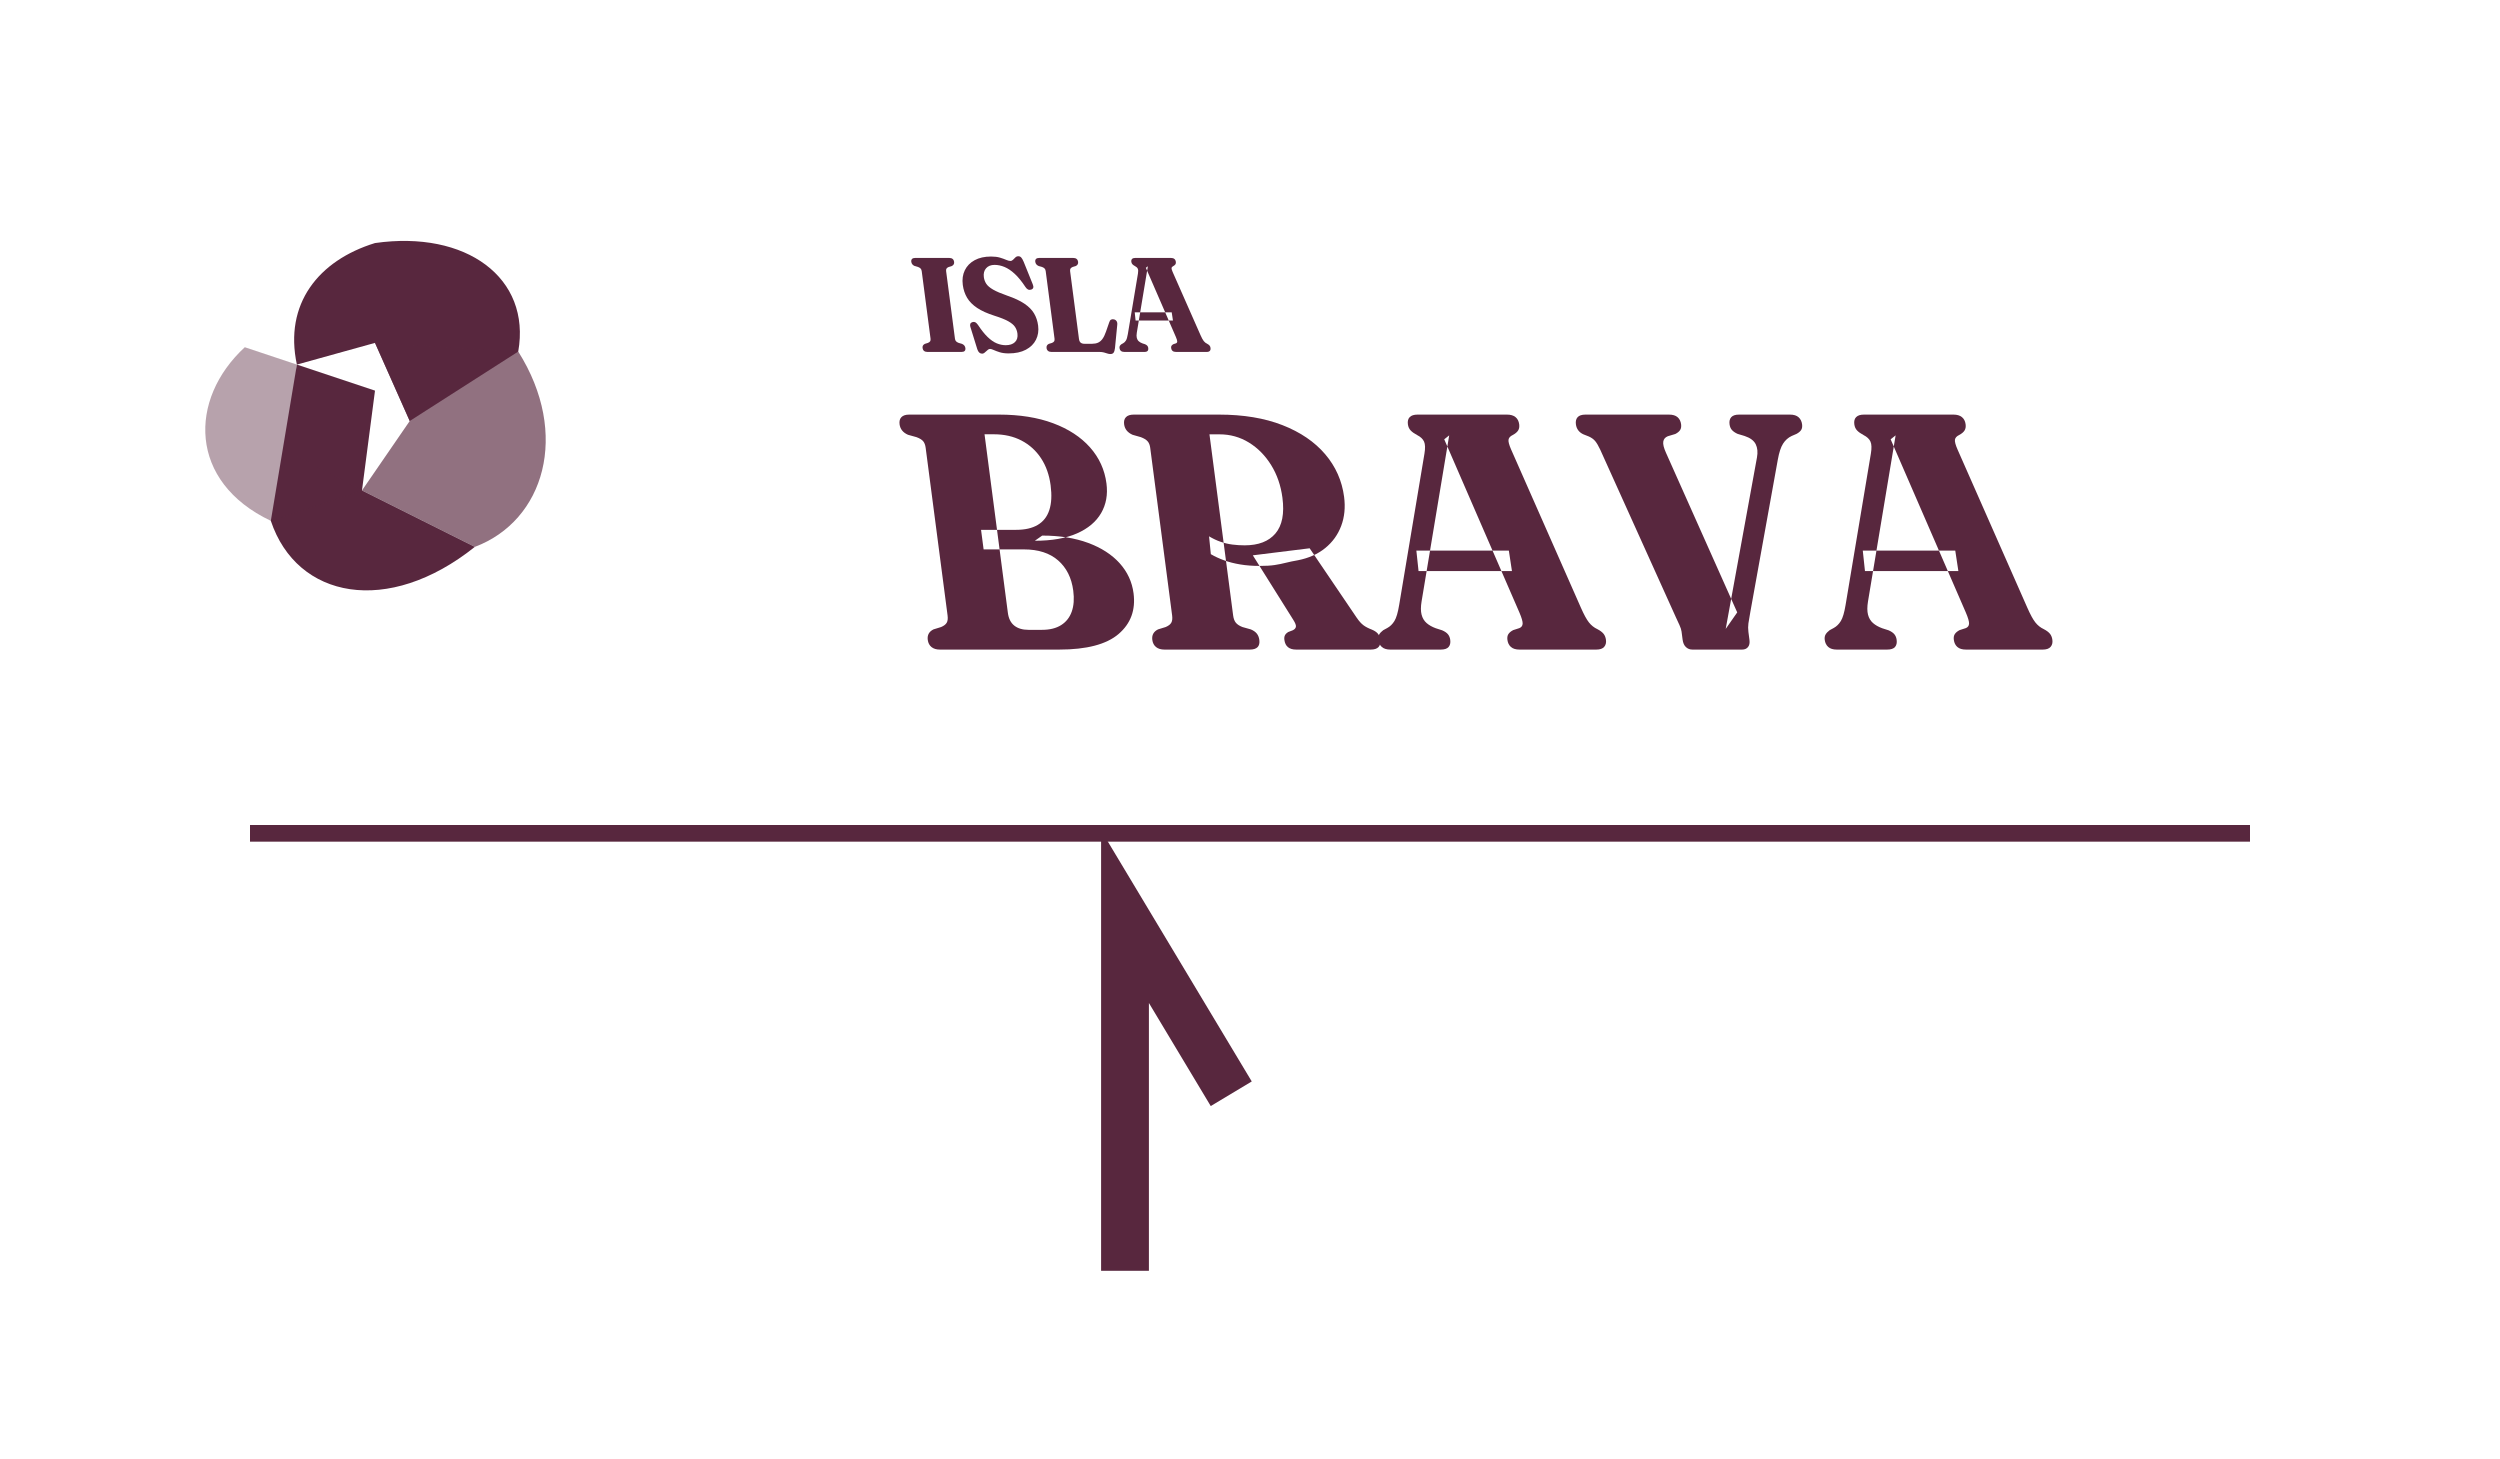
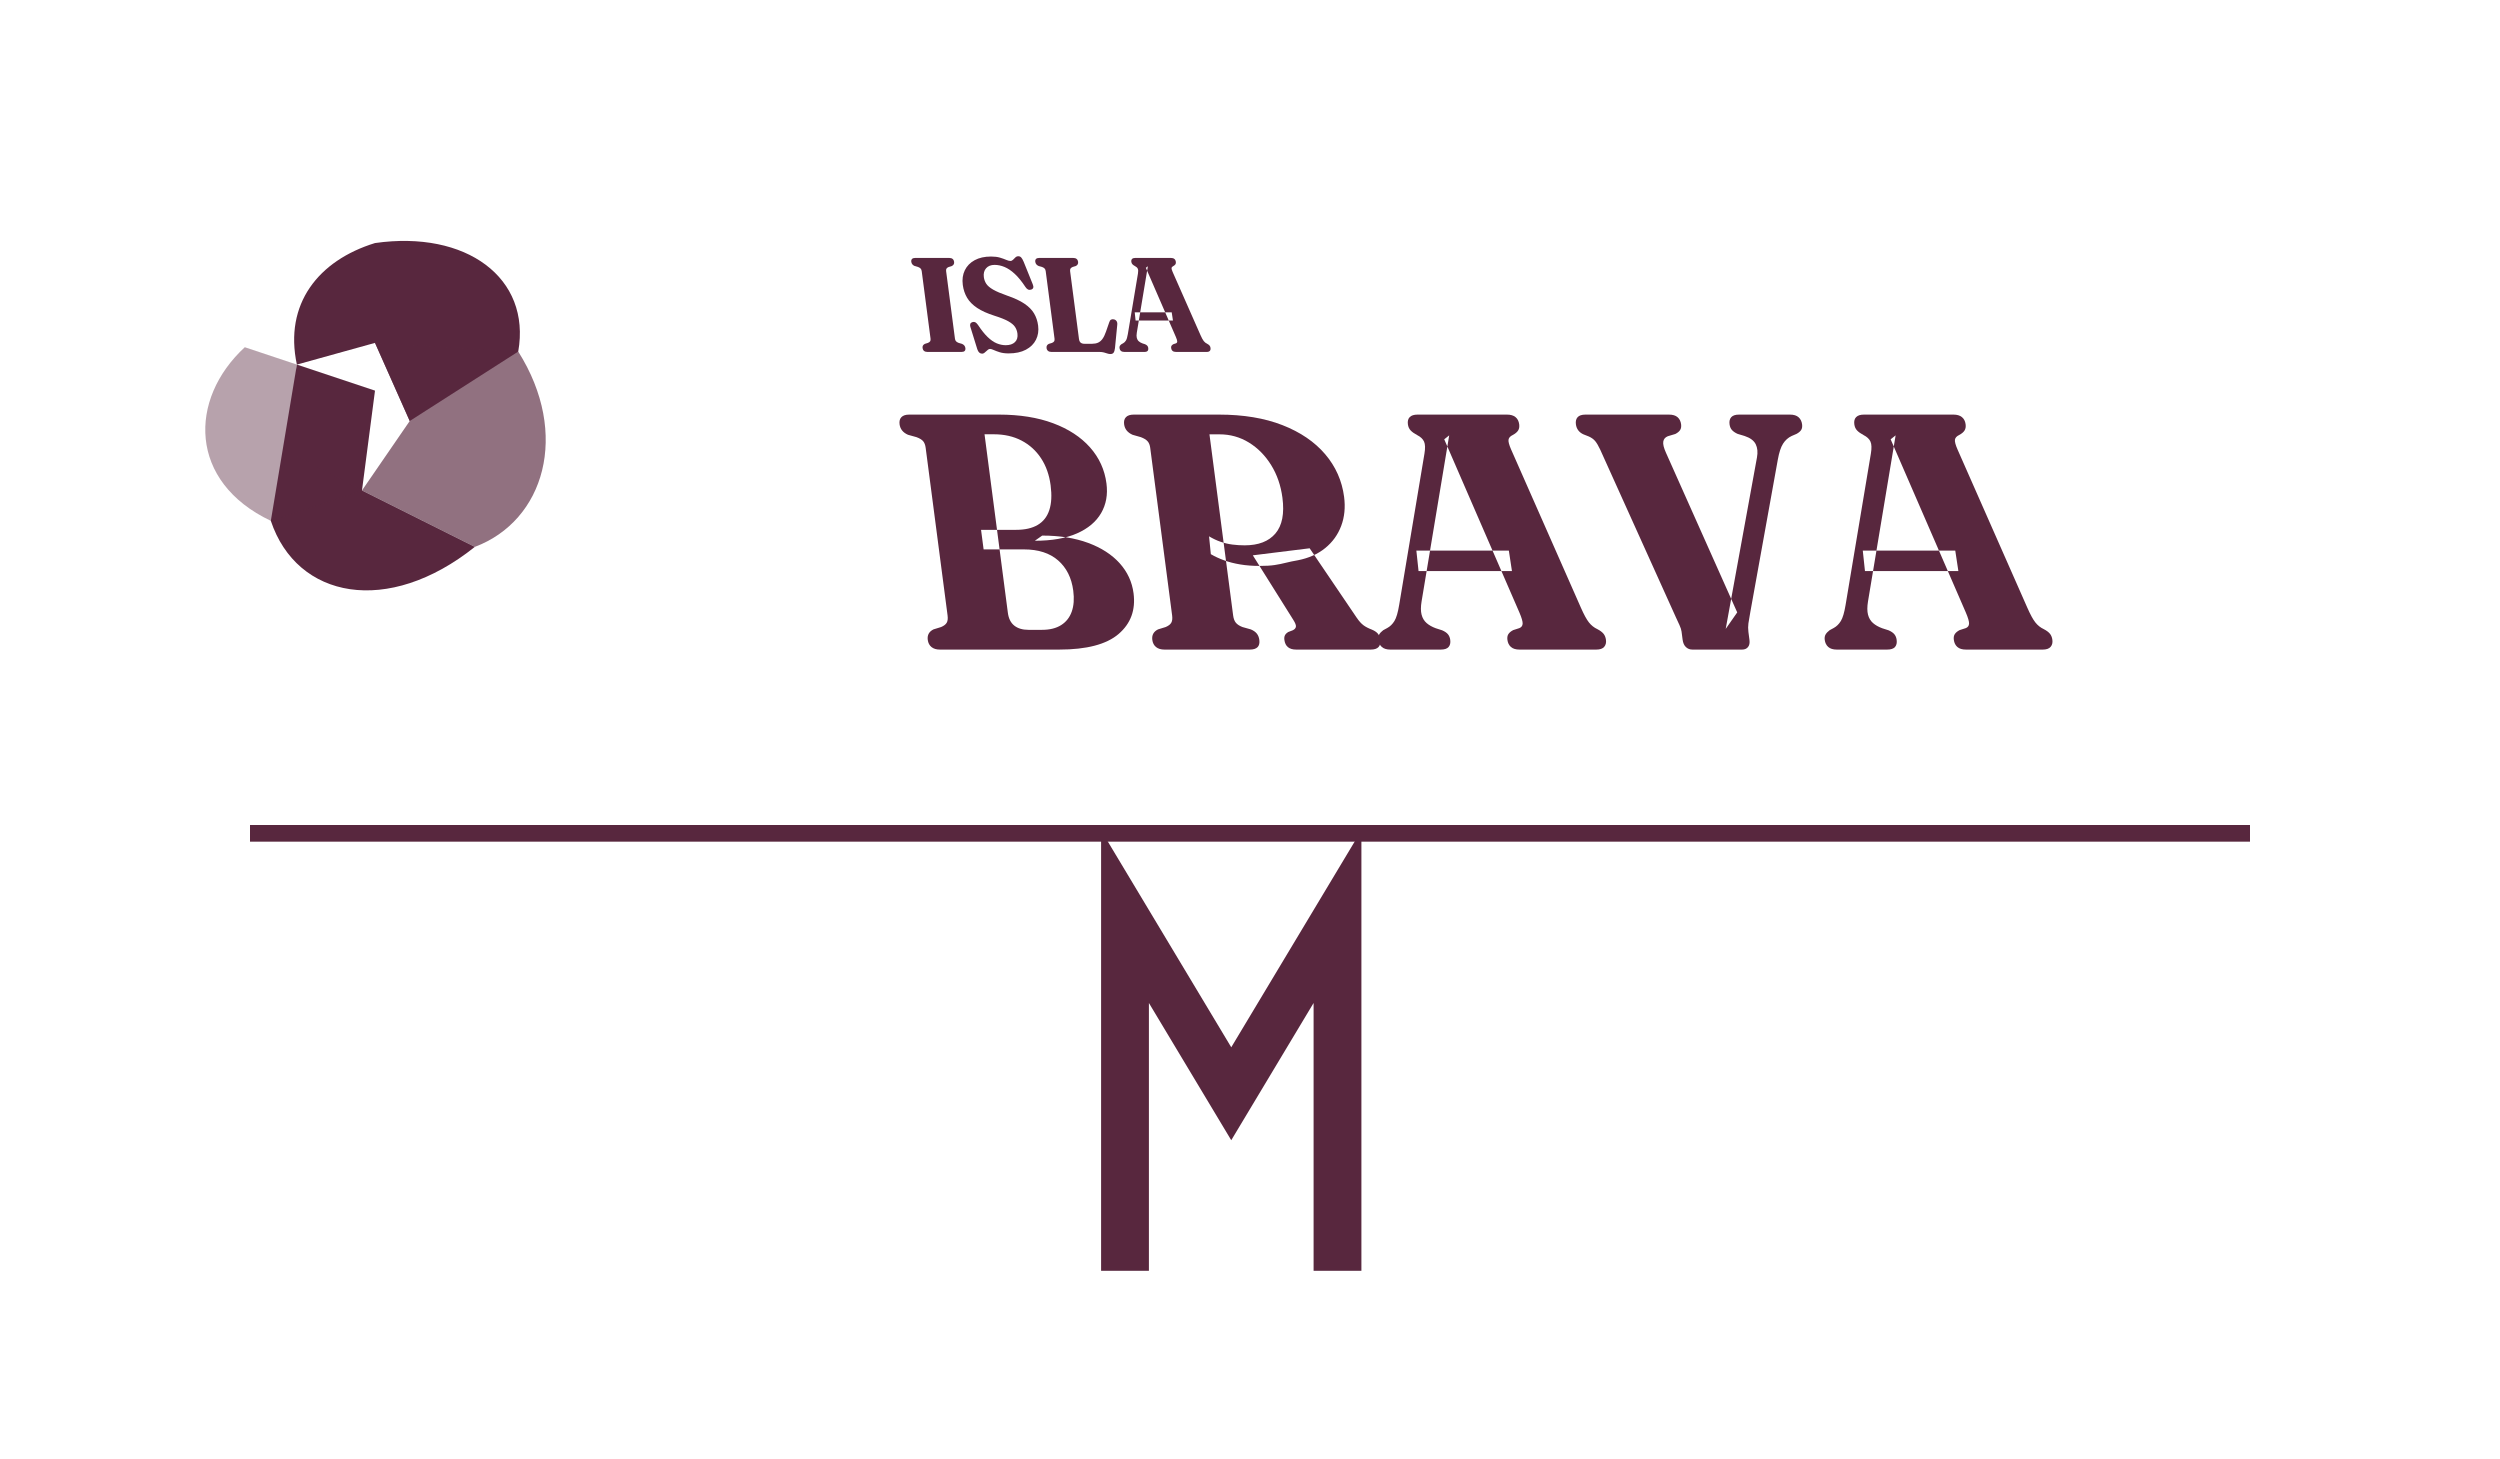
<svg xmlns="http://www.w3.org/2000/svg" width="60mm" height="35mm" viewBox="0 0 60 35">
  <g transform="translate(4 5) scale(0.1041667)" fill="#58273E" fill-rule="evenodd">
    <path d="M48 8C69 5 84 16 81 33L56 49 48 31 30 36C27 22 35 12 48 8Z" />
    <path d="M81 33C93 52 87 72 71 78L45 65 56 49 48 31Z" opacity="0.66" />
    <path d="M71 78C51 94 30 90 24 72L30 36 48 42 45 65Z" />
    <path d="M24 72C5 63 5 44 18 32L30 36 28 56 45 65Z" opacity="0.43" />
  </g>
  <g transform="translate(20.59661 5) scale(0.007832898)" fill="#58273E" fill-rule="evenodd">
    <g transform="translate(187 80)">
      <g transform="translate(0 360.0) scale(0.4 -0.4) skewX(-7.448454)">
        <path transform="translate(0 0)" d="M286.935 101.619Q286.935 88.988 292.585 81.711Q298.235 74.434 311.321 69.15L335.736 61.883Q357.521 51.741 357.521 29.886Q357.521 15.406 349.162 7.703Q340.803 0.0 324.181 0.0H62.817Q46.523 0.0 38 7.703Q29.477 15.406 29.477 29.886Q29.477 51.741 51.204 61.883L75.56 69.15Q88.859 74.434 94.432 81.711Q100.005 88.988 100.005 101.619V618.557Q100.005 631.129 94.549 638.364Q89.094 645.599 76.146 650.791L51.204 658.117Q29.477 668.11 29.477 690.295Q29.477 704.463 38 712.232Q46.523 720 62.817 720H324.181Q340.803 720 349.162 712.232Q357.521 704.463 357.521 690.295Q357.521 668.11 335.736 658.117L310.735 650.791Q297.942 645.599 292.438 638.364Q286.935 631.129 286.935 618.557Z" />
        <path transform="translate(371.7429 0)" d="M311.371 -11.249Q272.227 -11.249 245.37 -2.605Q218.514 6.04 201.354 14.521Q184.195 23.002 174.16 23.002Q166.029 23.002 157.895 17.501Q149.762 12 141.719 4.884Q133.676 -2.233 125.326 -7.733Q116.975 -13.234 108.48 -13.234Q95.51 -13.234 87.435 -4.907Q79.36 3.42 75.775 21.004L44.958 192.803Q42.63 205.828 47.851 215.391Q53.072 224.954 65.764 228.524Q78.564 232.072 87.347 227.435Q96.131 222.797 105.414 206.965Q136.592 148.066 167.377 114.104Q198.162 80.143 230.578 65.879Q262.995 51.615 297.903 51.615Q343.599 51.615 371.242 75.116Q398.885 98.616 398.946 141.018Q399.007 169.245 386.916 191.954Q374.824 214.662 340.901 235.125Q306.978 255.588 241.811 276.994Q162.626 303.104 116.123 337.082Q69.619 371.06 49.334 414.779Q29.049 458.498 29.049 513.43Q29.049 576.713 59.404 625.751Q89.758 674.789 144.849 702.783Q199.94 730.777 273.585 730.777Q313.974 730.836 341.085 722.364Q368.196 713.893 386.432 705.418Q404.669 696.944 417.226 696.944Q429.039 696.944 439.072 705.956Q449.105 714.969 459.622 723.983Q470.139 732.998 483.323 732.998Q496.151 732.998 503.826 723.797Q511.5 714.597 518.716 690.126L565.443 518.775Q570.198 502.461 566.151 492.245Q562.104 482.028 547.769 477.307Q534.103 473.044 523.975 478.42Q513.847 483.796 506.725 497.72Q473.502 560.898 438.294 597.912Q403.085 634.925 366.667 650.871Q330.25 666.816 292.836 666.816Q250.273 666.816 224.204 640.836Q198.135 614.855 198.135 573.14Q198.135 544.84 210.257 521.835Q222.38 498.83 256.975 477.254Q291.569 455.678 358.942 431.094Q436.928 403.114 482.11 369.781Q527.291 336.448 546.388 295.311Q565.485 254.173 565.424 201.709Q565.422 141.973 534.915 93.649Q504.408 45.325 447.54 17.038Q390.672 -11.249 311.371 -11.249Z" />
        <path transform="translate(949.2 0)" d="M336.22 658.117 311.336 650.908Q298.543 645.717 293.011 638.521Q287.478 631.326 287.478 618.439V99.767Q287.478 79.641 296.827 71.1Q306.176 62.558 323.729 62.558H384.443Q409.466 62.558 429.554 70.872Q449.643 79.186 467.218 99.499Q484.793 119.811 501.887 155.621L535.892 226.881Q542.535 242.437 552.476 247.389Q562.416 252.342 574.819 249.481Q588.024 246.439 593.615 235.298Q599.206 224.156 594.726 207.04L553.934 28.768Q547.936 4.842 538.978 -5.626Q530.019 -16.095 513.309 -16.095Q501.817 -16.095 490.439 -12.071Q479.061 -8.047 465.105 -4.024Q451.149 0.0 431.878 0.0H63.36Q47.136 0.0 38.578 7.816Q30.02 15.632 30.02 29.705Q30.02 51.858 51.747 61.883L76.689 69.092Q89.696 74.316 95.122 81.524Q100.548 88.733 100.548 101.561V618.439Q100.548 631.326 95.122 638.521Q89.696 645.717 76.689 650.908L51.747 658.117Q30.02 668.142 30.02 690.295Q30.02 704.463 38.578 712.232Q47.136 720 63.36 720H324.724Q341.276 720 349.67 712.232Q358.064 704.463 358.064 690.295Q358.064 668.259 336.22 658.117Z" />
        <path transform="translate(1535.914 0)" d="M154.425 303.193H437.802L439.116 240.61H152.92ZM222.47 29.705Q222.47 15.899 214.565 7.949Q206.661 0.0 189.482 0.0H34.997Q18.181 0.0 10.124 7.949Q2.067 15.898 2.067 29.705Q2.067 39.469 6.845 46.215Q11.622 52.962 20.997 59.393L34.489 66.229Q48.374 73.298 59.008 87.563Q69.642 101.827 79.903 136.531L218.025 600.285Q225.493 625.194 221.672 637.209Q217.852 649.223 203.173 657.224Q191.033 664.103 185.051 671.446Q179.07 678.79 179.07 690.296Q179.07 704.752 187.629 712.376Q196.189 720 212.413 720H486.763Q503.284 720 511.692 712.316Q520.1 704.633 520.1 690.297Q520.1 678.821 514.292 671.234Q508.484 663.647 496.085 657.484Q483.812 651.974 481.264 643.228Q478.716 634.483 485.187 613.288L635.563 128.749Q645.372 96.936 654.369 83.293Q663.367 69.651 677.562 62.651Q689.641 55.849 694.621 48.469Q699.601 41.088 699.601 29.705Q699.601 16.7 691.326 8.35Q683.05 0.0 666.263 0.0H430.919Q413.679 0.0 405.66 7.949Q397.64 15.899 397.64 29.705Q397.64 40.852 403.105 47.661Q408.57 54.469 419.218 59.667L438.934 65.755Q448.88 69.507 450.775 79.264Q452.67 89.02 445.265 113.888L284.391 644.255L301.221 656.39L149.979 147.297Q142.752 122.824 144.775 106.993Q146.798 91.163 156.705 81.374Q166.612 71.585 182.752 65.402L201.529 59.104Q213.049 53.789 217.759 46.852Q222.47 39.915 222.47 29.705Z" />
      </g>
      <g transform="translate(0 1272.0) scale(1 -1) skewX(-7.448454)">
        <path transform="translate(0 0)" d="M679.268 172.597Q679.268 95.848 617.281 47.924Q555.294 0.0 428.61 0.0H63.361Q47.137 0.0 38.579 7.816Q30.021 15.632 30.021 29.705Q30.021 51.741 51.748 61.883L76.104 69.092Q89.547 74.519 95.048 82.345Q100.549 90.171 100.549 104.725V618.439Q100.549 631.326 95.554 638.449Q90.56 645.573 76.69 650.908L51.748 658.117Q30.021 668.142 30.021 690.295Q30.021 704.463 38.579 712.232Q47.137 720 63.361 720H338.617Q433.446 720 500.917 693.527Q568.389 667.053 604.322 619.591Q640.256 572.13 640.256 509.08Q640.256 457.961 612.019 418.192Q583.783 378.423 529.778 355.939Q475.774 333.456 397.795 333.456L422.448 349.302Q502.703 349.302 560.291 326.888Q617.88 304.473 648.574 264.714Q679.268 224.955 679.268 172.597ZM360.997 306.968H237.413V366.92H345.096Q385.615 366.92 413.077 382.016Q440.538 397.113 454.478 427.472Q468.418 457.832 468.418 503.336Q468.418 551.187 449.908 586.219Q431.399 621.251 397.097 640.48Q362.796 659.71 314.588 659.71H286.334V112.664Q286.334 86.288 300.923 73.403Q315.513 60.518 342.49 60.518H384.399Q419.689 60.518 444.57 74.99Q469.452 89.462 482.511 116.321Q495.57 143.179 495.57 180.45Q495.57 239.301 461.359 273.135Q427.147 306.968 360.997 306.968Z" />
        <path transform="translate(688.0286 0)" d="M674.974 468.024Q674.974 419.521 654.444 378.992Q633.915 338.463 596.497 310.974Q559.079 283.484 508.015 273.681Q486.271 270.013 469.866 265.942Q453.462 261.87 435.11 259.098Q416.759 256.326 388.61 256.326Q356.515 256.326 329.805 260.848Q303.095 265.37 281.752 273.542Q260.41 281.713 243.681 292.371L245.357 347.044Q261.72 336.371 278.621 330.281Q295.522 324.192 313.469 321.808Q331.417 319.423 350.865 319.423Q414.436 319.423 450.053 355.895Q485.669 392.367 485.669 465.214Q485.669 521.395 464.175 565.338Q442.68 609.282 405.037 634.407Q367.394 659.532 318.206 659.532H287.478V104.725Q287.478 90.143 292.854 82.32Q298.229 74.496 311.299 69.095L336.145 61.841Q347.432 56.832 352.677 49.101Q357.922 41.37 357.922 29.705Q357.922 0.0 324.582 0.0H63.36Q47.136 0.0 38.578 7.816Q30.02 15.632 30.02 29.705Q30.02 51.741 51.747 61.883L76.103 69.092Q89.546 74.519 95.047 82.345Q100.548 90.171 100.548 104.725V618.439Q100.548 631.326 94.975 638.492Q89.402 645.658 76.103 650.908L51.747 658.117Q30.02 668.259 30.02 690.295Q30.02 704.463 38.578 712.232Q47.136 720 63.36 720H324.798Q436.577 720 514.787 687.736Q592.998 655.472 633.986 598.703Q674.974 541.934 674.974 468.024ZM371.885 288.826 548.815 310.384 665.298 97.417Q673.826 82.124 682.637 74.745Q691.447 67.365 706.844 61.211Q718.487 56.035 723.544 48.943Q728.602 41.851 728.602 29.705Q728.602 15.899 720.473 7.949Q712.345 0.0 695.259 0.0H466.976Q434.693 0.0 434.693 29.705Q434.693 38.317 438.387 43.957Q442.08 49.597 449.075 53.607L464.376 59.229Q473.22 63.251 475.282 69.963Q477.344 76.674 470.075 91.042Z" />
        <path transform="translate(1408.457 0)" d="M154.425 303.193H437.802L439.116 240.61H152.92ZM222.47 29.705Q222.47 15.899 214.565 7.949Q206.661 0.0 189.482 0.0H34.997Q18.181 0.0 10.124 7.949Q2.067 15.898 2.067 29.705Q2.067 39.469 6.845 46.215Q11.622 52.962 20.997 59.393L34.489 66.229Q48.374 73.298 59.008 87.563Q69.642 101.827 79.903 136.531L218.025 600.285Q225.493 625.194 221.672 637.209Q217.852 649.223 203.173 657.224Q191.033 664.103 185.051 671.446Q179.07 678.79 179.07 690.296Q179.07 704.752 187.629 712.376Q196.189 720 212.413 720H486.763Q503.284 720 511.692 712.316Q520.1 704.633 520.1 690.297Q520.1 678.821 514.292 671.234Q508.484 663.647 496.085 657.484Q483.812 651.974 481.264 643.228Q478.716 634.483 485.187 613.288L635.563 128.749Q645.372 96.936 654.369 83.293Q663.367 69.651 677.562 62.651Q689.641 55.849 694.621 48.469Q699.601 41.088 699.601 29.705Q699.601 16.7 691.326 8.35Q683.05 0.0 666.263 0.0H430.919Q413.679 0.0 405.66 7.949Q397.64 15.899 397.64 29.705Q397.64 40.852 403.105 47.661Q408.57 54.469 419.218 59.667L438.934 65.755Q448.88 69.507 450.775 79.264Q452.67 89.02 445.265 113.888L284.391 644.255L301.221 656.39L149.979 147.297Q142.752 122.824 144.775 106.993Q146.798 91.163 156.705 81.374Q166.612 71.585 182.752 65.402L201.529 59.104Q213.049 53.789 217.759 46.852Q222.47 39.915 222.47 29.705Z" />
        <path transform="translate(2098.543 0)" d="M474.527 690.295Q474.527 704.196 482.612 712.098Q490.697 720 507.515 720H663.729Q680.908 720 688.844 711.905Q696.779 703.811 696.779 690.296Q696.779 679.614 691.74 672.973Q686.7 666.333 675.9 660.896L659.904 654.355Q643.114 646.844 630.887 631.121Q618.659 615.398 608.464 582.606L462.783 114.414Q455.998 93.255 452.586 80.323Q449.174 67.39 449.174 54.193V29.518Q449.174 15.406 441.775 7.703Q434.376 0.0 422.835 0.0H270.416Q258.794 0.0 251.62 7.703Q244.446 15.406 244.446 30.359V55.153Q244.446 63.827 240.707 74.963Q236.968 86.098 232.809 98.931L67.972 613.109Q61.885 630.764 55.994 639.033Q50.103 647.301 38.858 652.782L22.216 659.764Q3.751 669.183 3.751 690.295Q3.751 704.196 11.91 712.098Q20.068 720 37.031 720H292.739Q310.071 720 318.074 712.098Q326.076 704.196 326.076 690.295Q326.076 679.59 320.79 672.734Q315.505 665.877 304.497 660.618L280.445 653.677Q267.726 648.703 264.481 637.049Q261.236 625.396 268.22 603.48L422.675 113.921L380.789 63.357L545.251 588.615Q552.798 612.394 546.756 629.148Q540.715 645.901 515.833 654.534L495.469 660.896Q485.606 665.501 480.066 672.165Q474.527 678.83 474.527 690.295Z" />
        <path transform="translate(2776.286 0)" d="M154.425 303.193H437.802L439.116 240.61H152.92ZM222.47 29.705Q222.47 15.899 214.565 7.949Q206.661 0.0 189.482 0.0H34.997Q18.181 0.0 10.124 7.949Q2.067 15.898 2.067 29.705Q2.067 39.469 6.845 46.215Q11.622 52.962 20.997 59.393L34.489 66.229Q48.374 73.298 59.008 87.563Q69.642 101.827 79.903 136.531L218.025 600.285Q225.493 625.194 221.672 637.209Q217.852 649.223 203.173 657.224Q191.033 664.103 185.051 671.446Q179.07 678.79 179.07 690.296Q179.07 704.752 187.629 712.376Q196.189 720 212.413 720H486.763Q503.284 720 511.692 712.316Q520.1 704.633 520.1 690.297Q520.1 678.821 514.292 671.234Q508.484 663.647 496.085 657.484Q483.812 651.974 481.264 643.228Q478.716 634.483 485.187 613.288L635.563 128.749Q645.372 96.936 654.369 83.293Q663.367 69.651 677.562 62.651Q689.641 55.849 694.621 48.469Q699.601 41.088 699.601 29.705Q699.601 16.7 691.326 8.35Q683.05 0.0 666.263 0.0H430.919Q413.679 0.0 405.66 7.949Q397.64 15.899 397.64 29.705Q397.64 40.852 403.105 47.661Q408.57 54.469 419.218 59.667L438.934 65.755Q448.88 69.507 450.775 79.264Q452.67 89.02 445.265 113.888L284.391 644.255L301.221 656.39L149.979 147.297Q142.752 122.824 144.775 106.993Q146.798 91.163 156.705 81.374Q166.612 71.585 182.752 65.402L201.529 59.104Q213.049 53.789 217.759 46.852Q222.47 39.915 222.47 29.705Z" />
      </g>
    </g>
  </g>
  <path d="M6 20H54" stroke="#58273E" stroke-width=".4" />
  <g transform="translate(27 22) scale(.85)" fill="none" stroke="#58273E" stroke-width="1.35">
-     <path d="M0 10V0L3 5L6V10" transform="translate(0 0)" />
+     <path d="M0 10V0L3 5L6 0V10" transform="translate(0 0)" />
  </g>
</svg>
